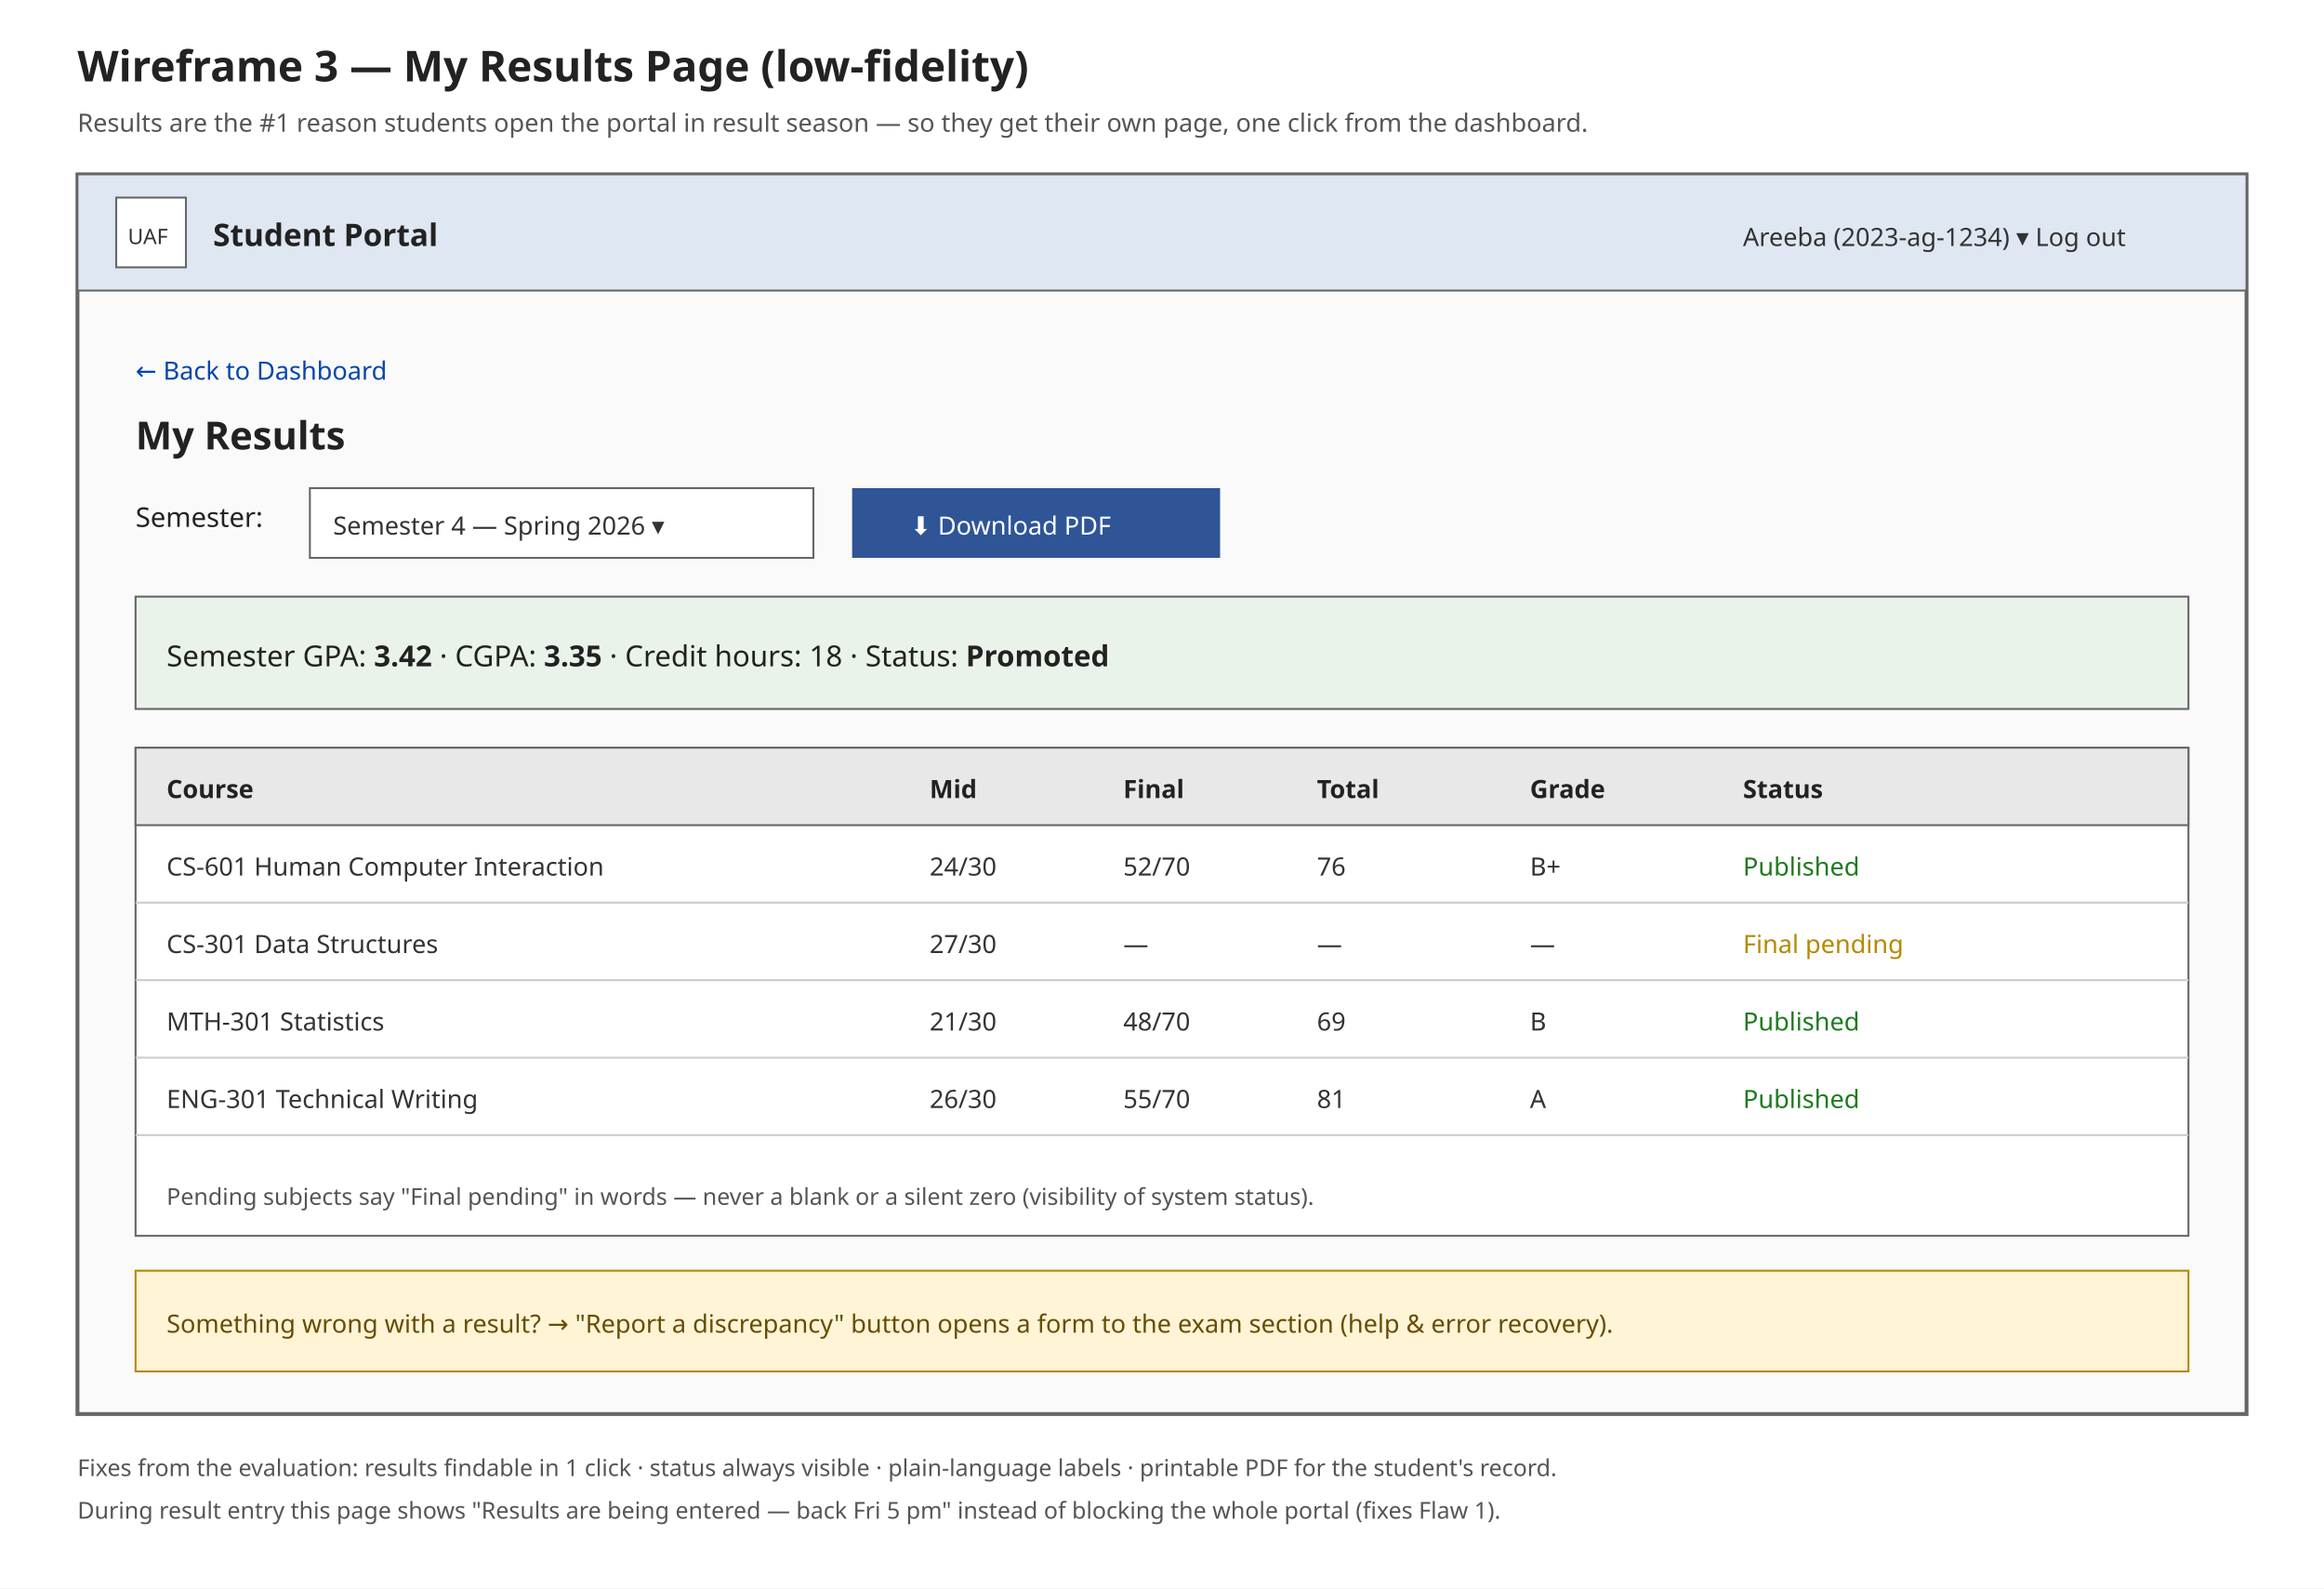
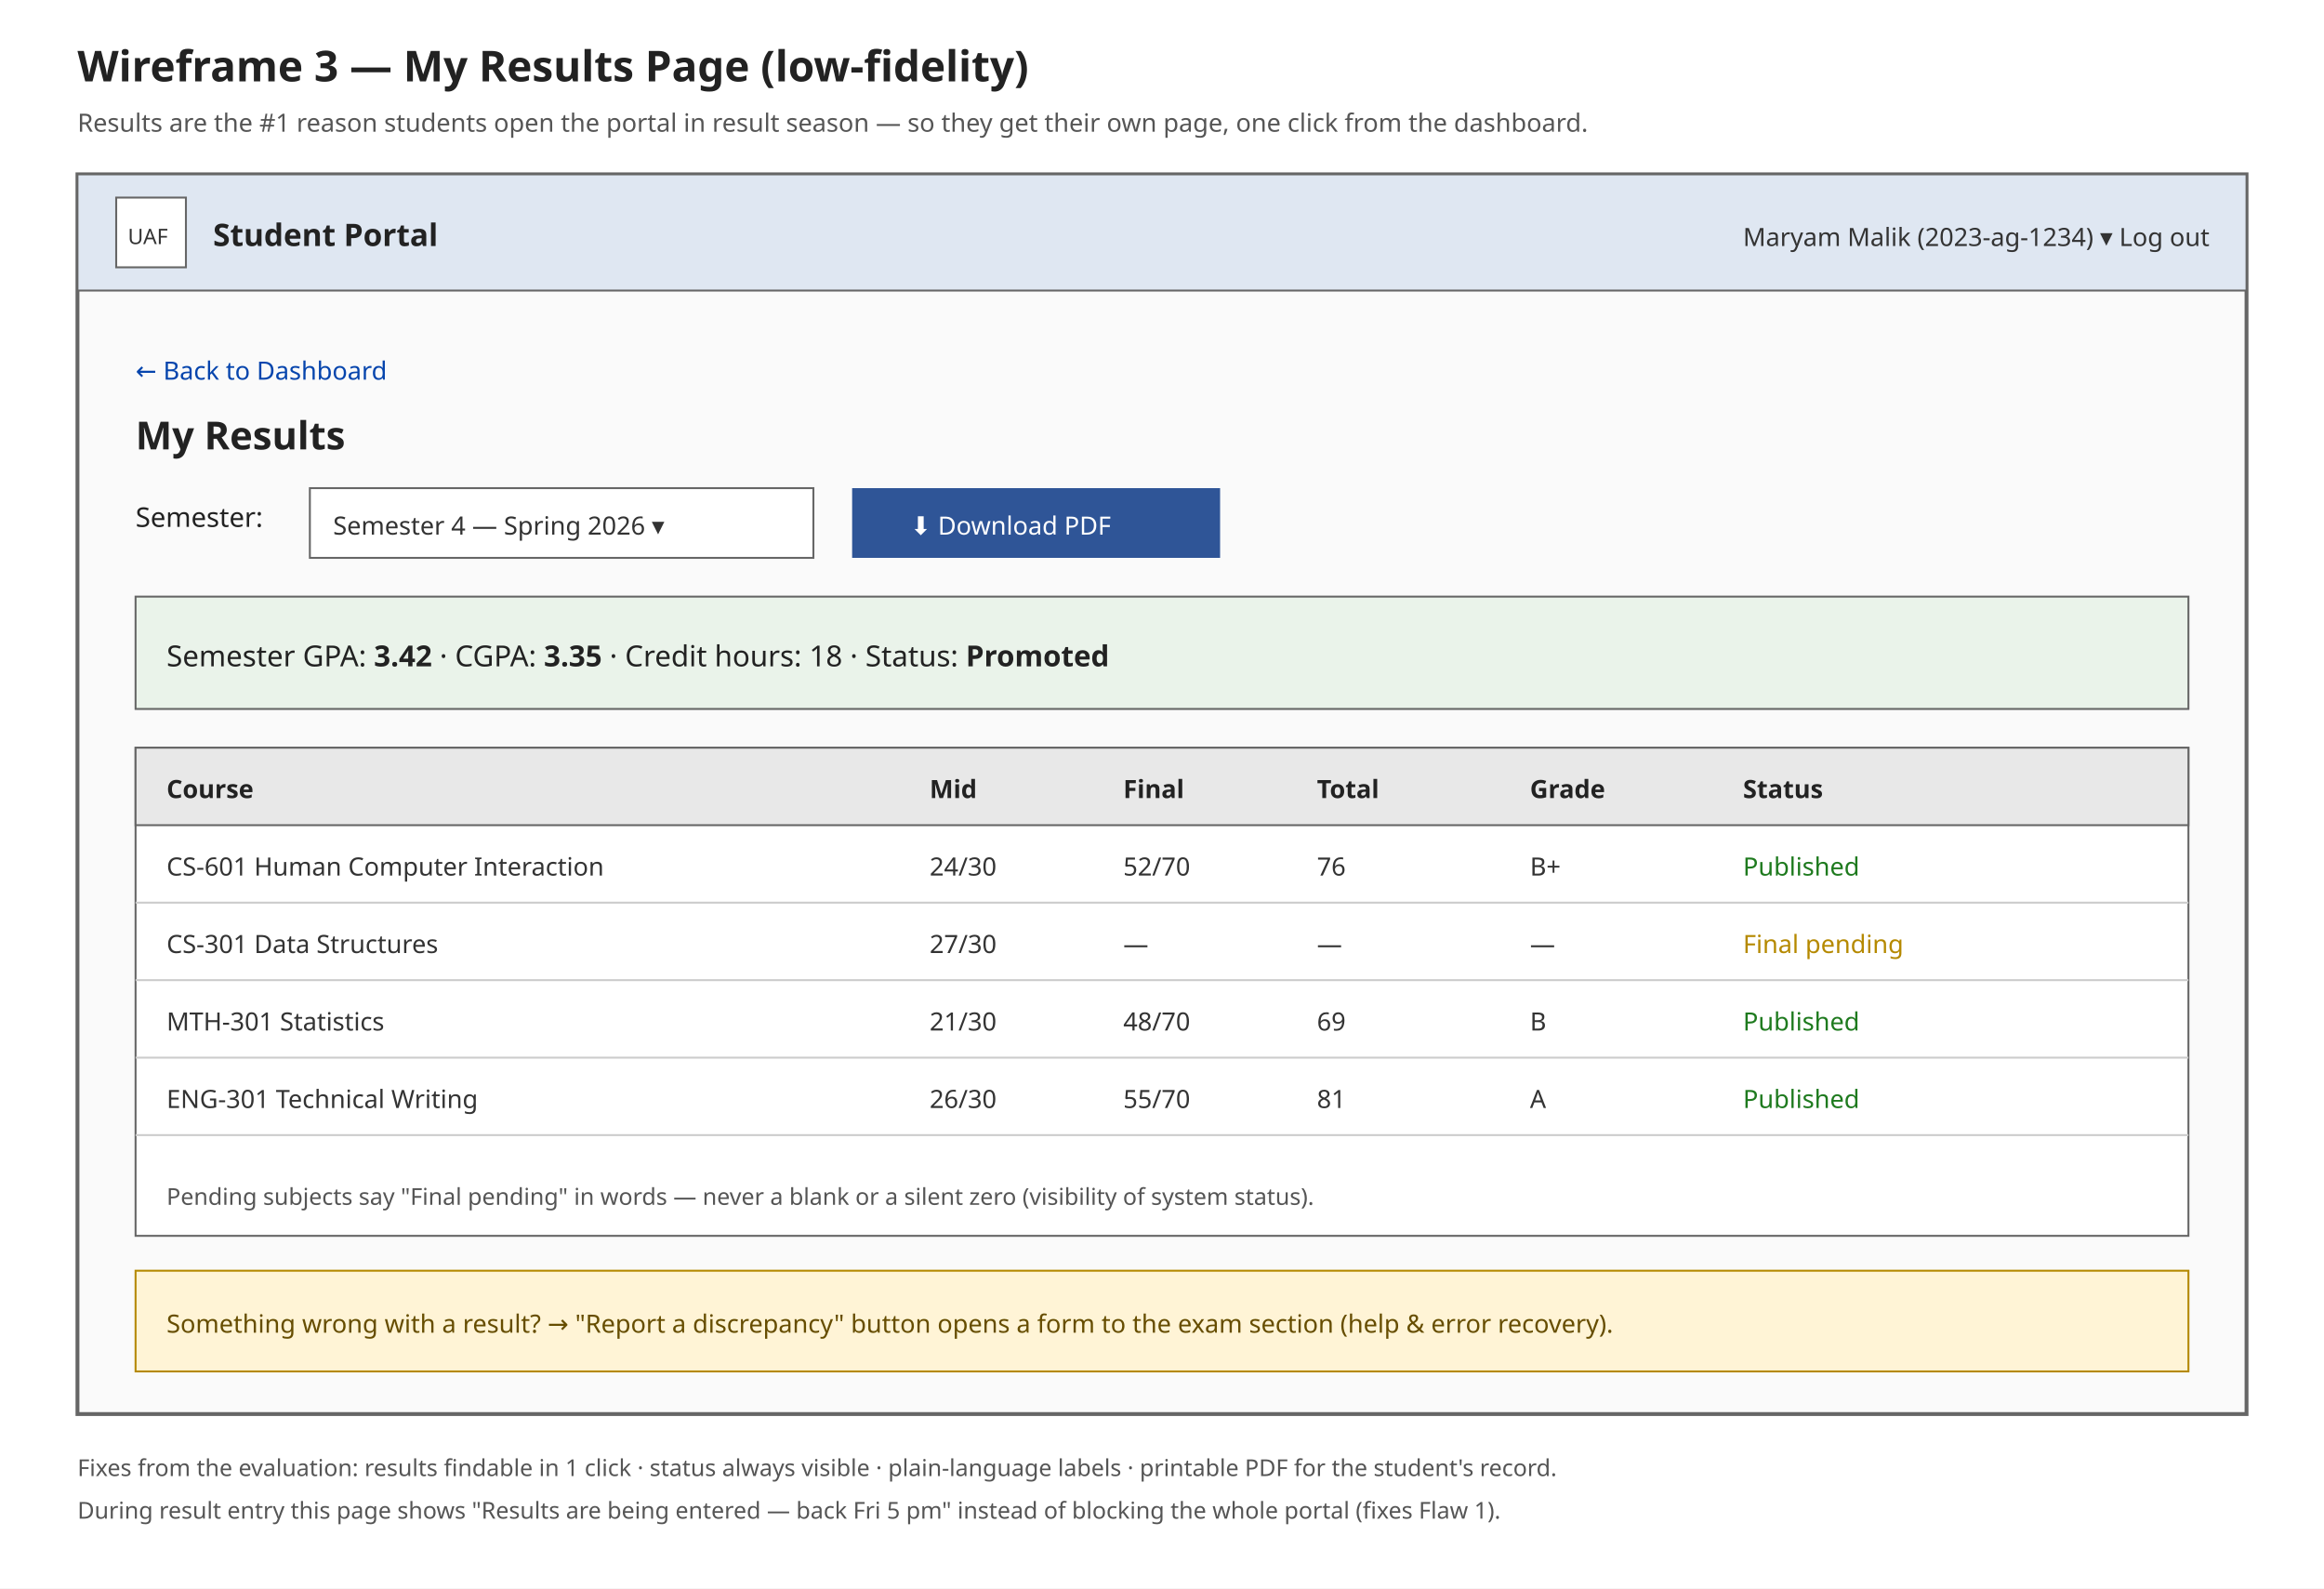
<svg xmlns="http://www.w3.org/2000/svg" width="1200" height="820" viewBox="0 0 1200 820" font-family="Verdana, sans-serif">
  <rect x="0" y="0" width="1200" height="820" fill="#ffffff" />
  <text x="40" y="42" font-size="22" font-weight="bold" fill="#222">Wireframe 3 — My Results Page (low-fidelity)</text>
  <text x="40" y="68" font-size="13" fill="#555">Results are the #1 reason students open the portal in result season — so they get their own page, one click from the dashboard.</text>
  <rect x="40" y="90" width="1120" height="640" fill="#fafafa" stroke="#666" stroke-width="2" />
  <rect x="40" y="90" width="1120" height="60" fill="#dfe7f2" stroke="#666" />
  <rect x="60" y="102" width="36" height="36" fill="#fff" stroke="#666" />
  <text x="66" y="126" font-size="11" fill="#333">UAF</text>
  <text x="110" y="127" font-size="16" font-weight="bold" fill="#222">Student Portal</text>
-   <text x="900" y="127" font-size="13" fill="#333">Areeba (2023-ag-1234) ▾   Log out</text>
+   <text x="900" y="127" font-size="13" fill="#333">Maryam Malik (2023-ag-1234) ▾   Log out</text>
  <text x="70" y="196" font-size="13" fill="#0645ad">← Back to Dashboard</text>
  <text x="70" y="232" font-size="20" font-weight="bold" fill="#222">My Results</text>
  <text x="70" y="272" font-size="14" fill="#222">Semester:</text>
  <rect x="160" y="252" width="260" height="36" fill="#fff" stroke="#666" />
  <text x="172" y="276" font-size="13" fill="#333">Semester 4 — Spring 2026 ▾</text>
  <rect x="440" y="252" width="190" height="36" fill="#2f5597" />
  <text x="470" y="276" font-size="13" fill="#fff">⬇ Download PDF</text>
  <rect x="70" y="308" width="1060" height="58" fill="#eaf3ea" stroke="#666" />
  <text x="86" y="344" font-size="15" fill="#222">Semester GPA: <tspan font-weight="bold">3.42</tspan> · CGPA: <tspan font-weight="bold">3.35</tspan> · Credit hours: 18 · Status: <tspan font-weight="bold">Promoted</tspan>
  </text>
  <rect x="70" y="386" width="1060" height="252" fill="#ffffff" stroke="#666" />
  <rect x="70" y="386" width="1060" height="40" fill="#e8e8e8" stroke="#666" />
  <text x="86" y="412" font-size="13" font-weight="bold" fill="#222">Course</text>
  <text x="480" y="412" font-size="13" font-weight="bold" fill="#222">Mid</text>
  <text x="580" y="412" font-size="13" font-weight="bold" fill="#222">Final</text>
  <text x="680" y="412" font-size="13" font-weight="bold" fill="#222">Total</text>
  <text x="790" y="412" font-size="13" font-weight="bold" fill="#222">Grade</text>
  <text x="900" y="412" font-size="13" font-weight="bold" fill="#222">Status</text>
  <g font-size="13" fill="#333">
    <text x="86" y="452">CS-601 Human Computer Interaction</text>
    <text x="480" y="452">24/30</text>
    <text x="580" y="452">52/70</text>
    <text x="680" y="452">76</text>
    <text x="790" y="452">B+</text>
    <text x="900" y="452" fill="#1e7a1e">Published</text>
    <text x="86" y="492">CS-301 Data Structures</text>
    <text x="480" y="492">27/30</text>
    <text x="580" y="492">—</text>
    <text x="680" y="492">—</text>
    <text x="790" y="492">—</text>
    <text x="900" y="492" fill="#b58900">Final pending</text>
    <text x="86" y="532">MTH-301 Statistics</text>
    <text x="480" y="532">21/30</text>
    <text x="580" y="532">48/70</text>
    <text x="680" y="532">69</text>
    <text x="790" y="532">B</text>
    <text x="900" y="532" fill="#1e7a1e">Published</text>
    <text x="86" y="572">ENG-301 Technical Writing</text>
    <text x="480" y="572">26/30</text>
    <text x="580" y="572">55/70</text>
    <text x="680" y="572">81</text>
    <text x="790" y="572">A</text>
    <text x="900" y="572" fill="#1e7a1e">Published</text>
  </g>
  <line x1="70" y1="466" x2="1130" y2="466" stroke="#ccc" />
  <line x1="70" y1="506" x2="1130" y2="506" stroke="#ccc" />
  <line x1="70" y1="546" x2="1130" y2="546" stroke="#ccc" />
  <line x1="70" y1="586" x2="1130" y2="586" stroke="#ccc" />
  <text x="86" y="622" font-size="12" fill="#555">Pending subjects say "Final pending" in words — never a blank or a silent zero (visibility of system status).</text>
  <rect x="70" y="656" width="1060" height="52" fill="#fff4d6" stroke="#b58900" />
  <text x="86" y="688" font-size="13" fill="#664d00">Something wrong with a result? → "Report a discrepancy" button opens a form to the exam section (help &amp; error recovery).</text>
  <text x="40" y="762" font-size="12" fill="#555">Fixes from the evaluation: results findable in 1 click · status always visible · plain-language labels · printable PDF for the student's record.</text>
  <text x="40" y="784" font-size="12" fill="#555">During result entry this page shows "Results are being entered — back Fri 5 pm" instead of blocking the whole portal (fixes Flaw 1).</text>
</svg>
